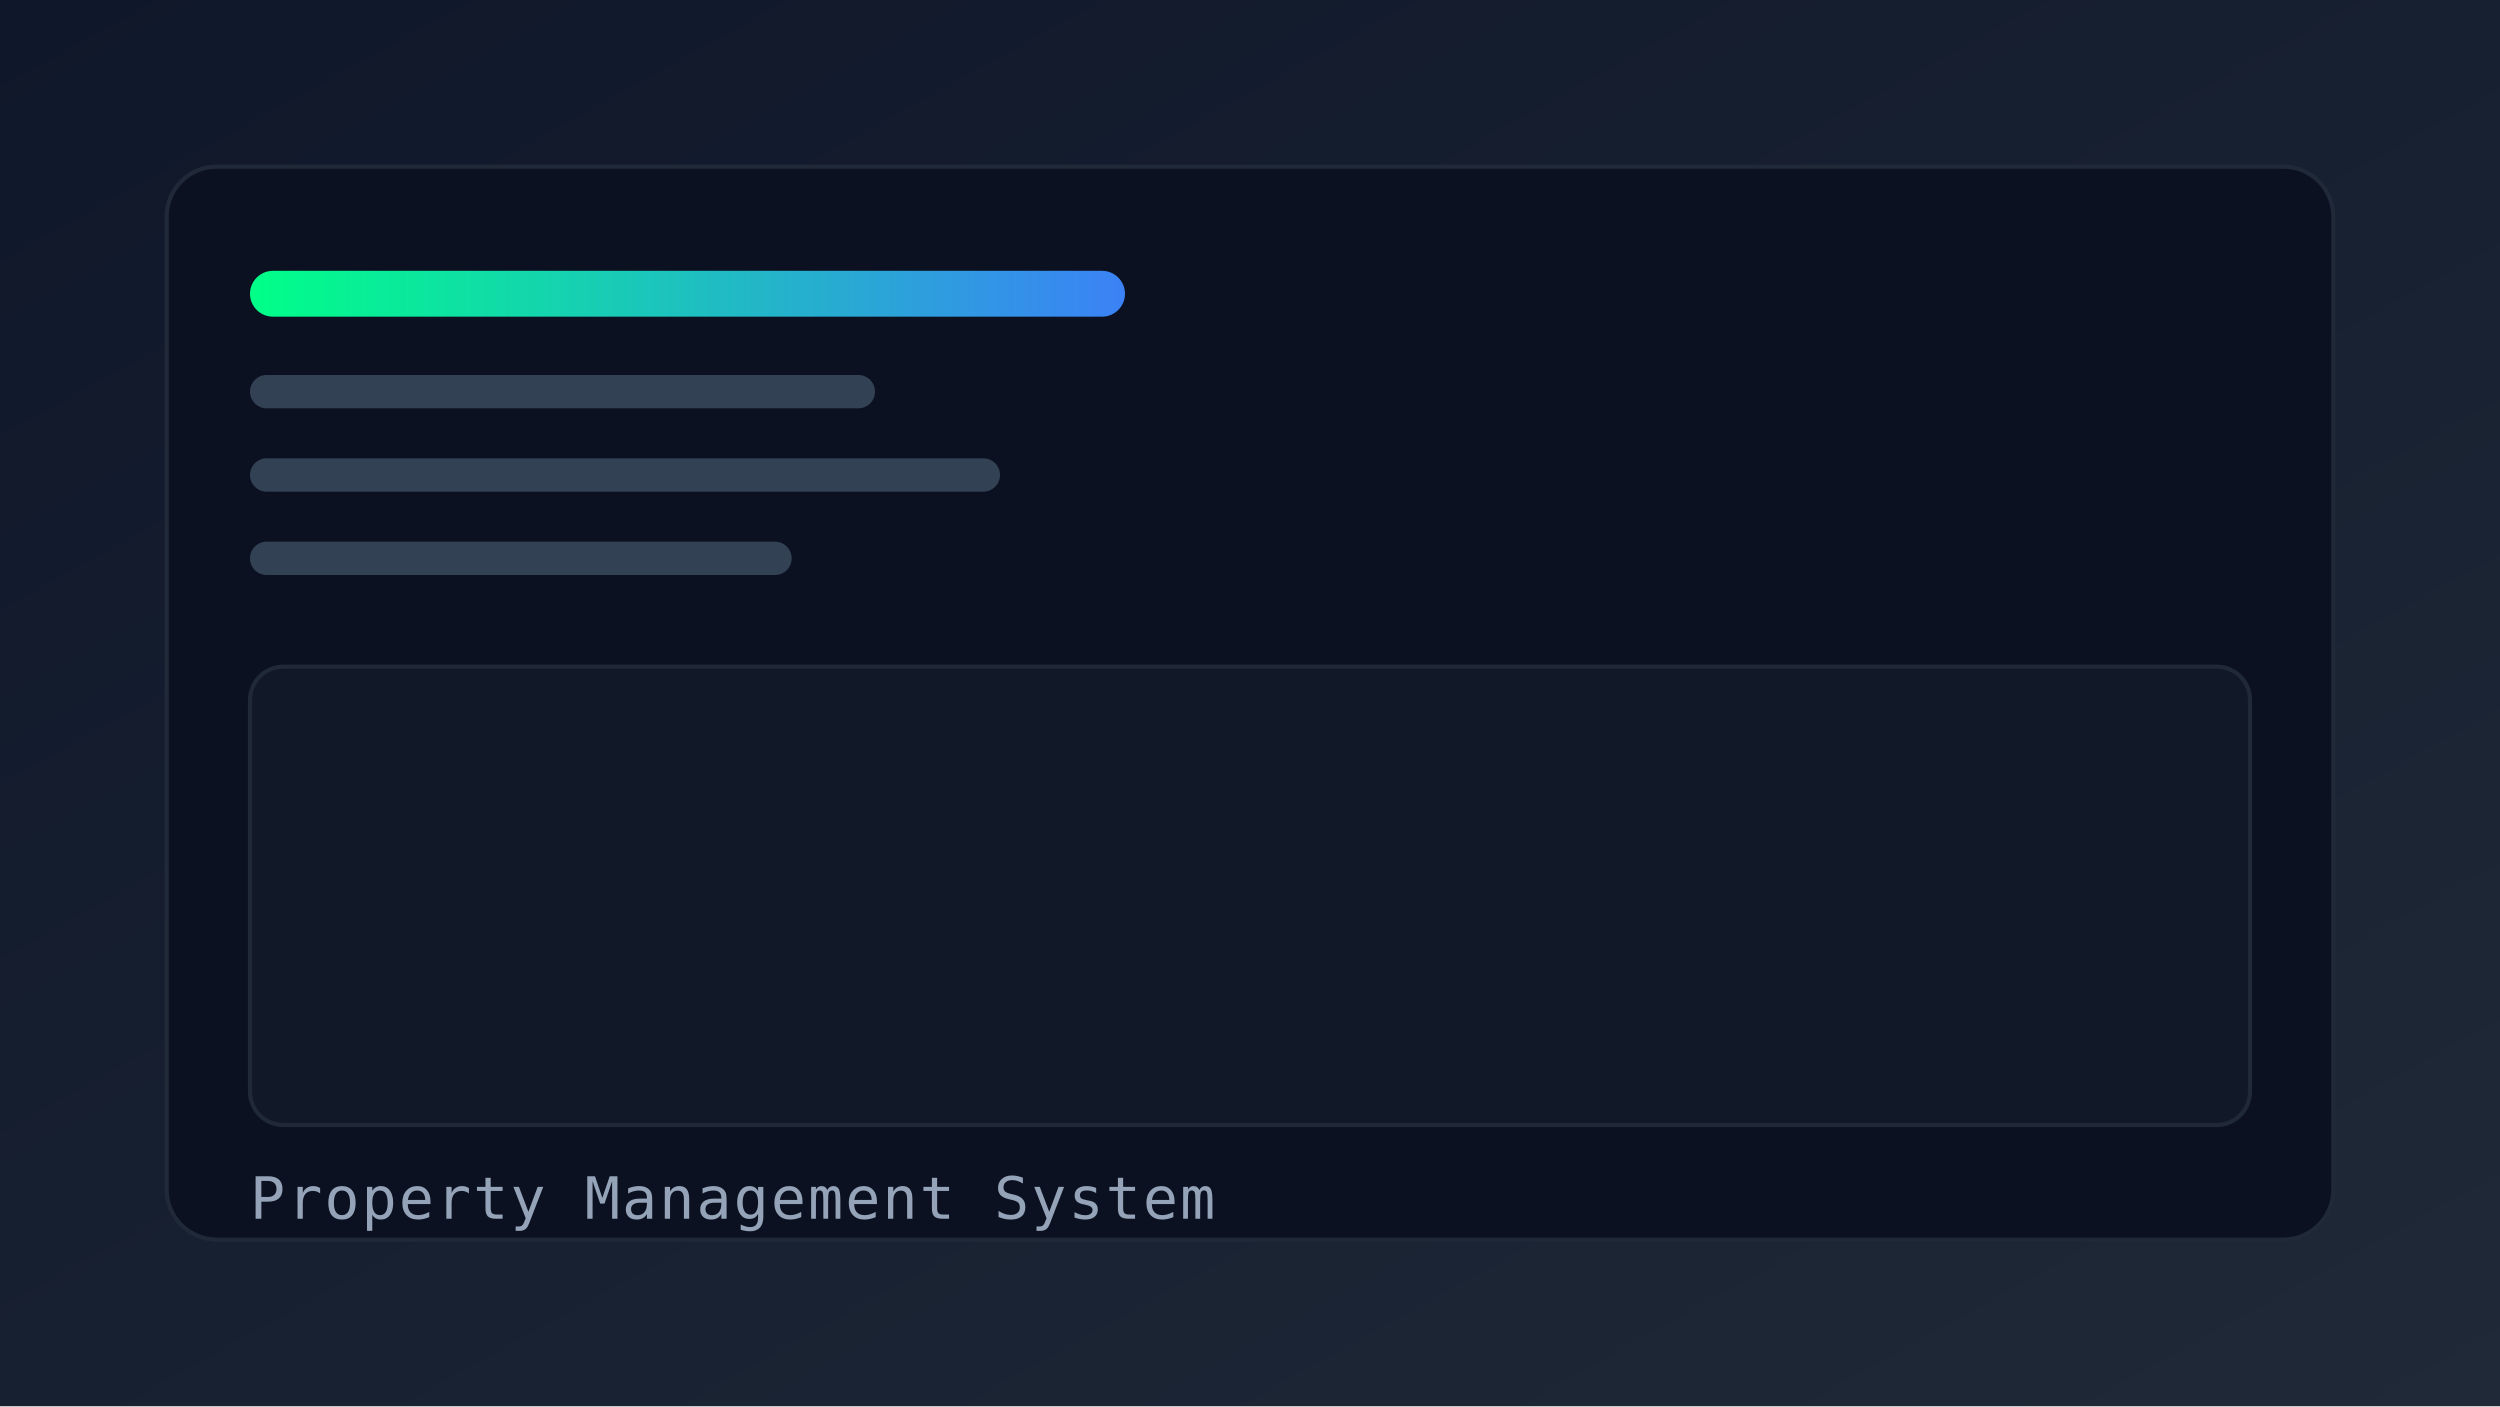
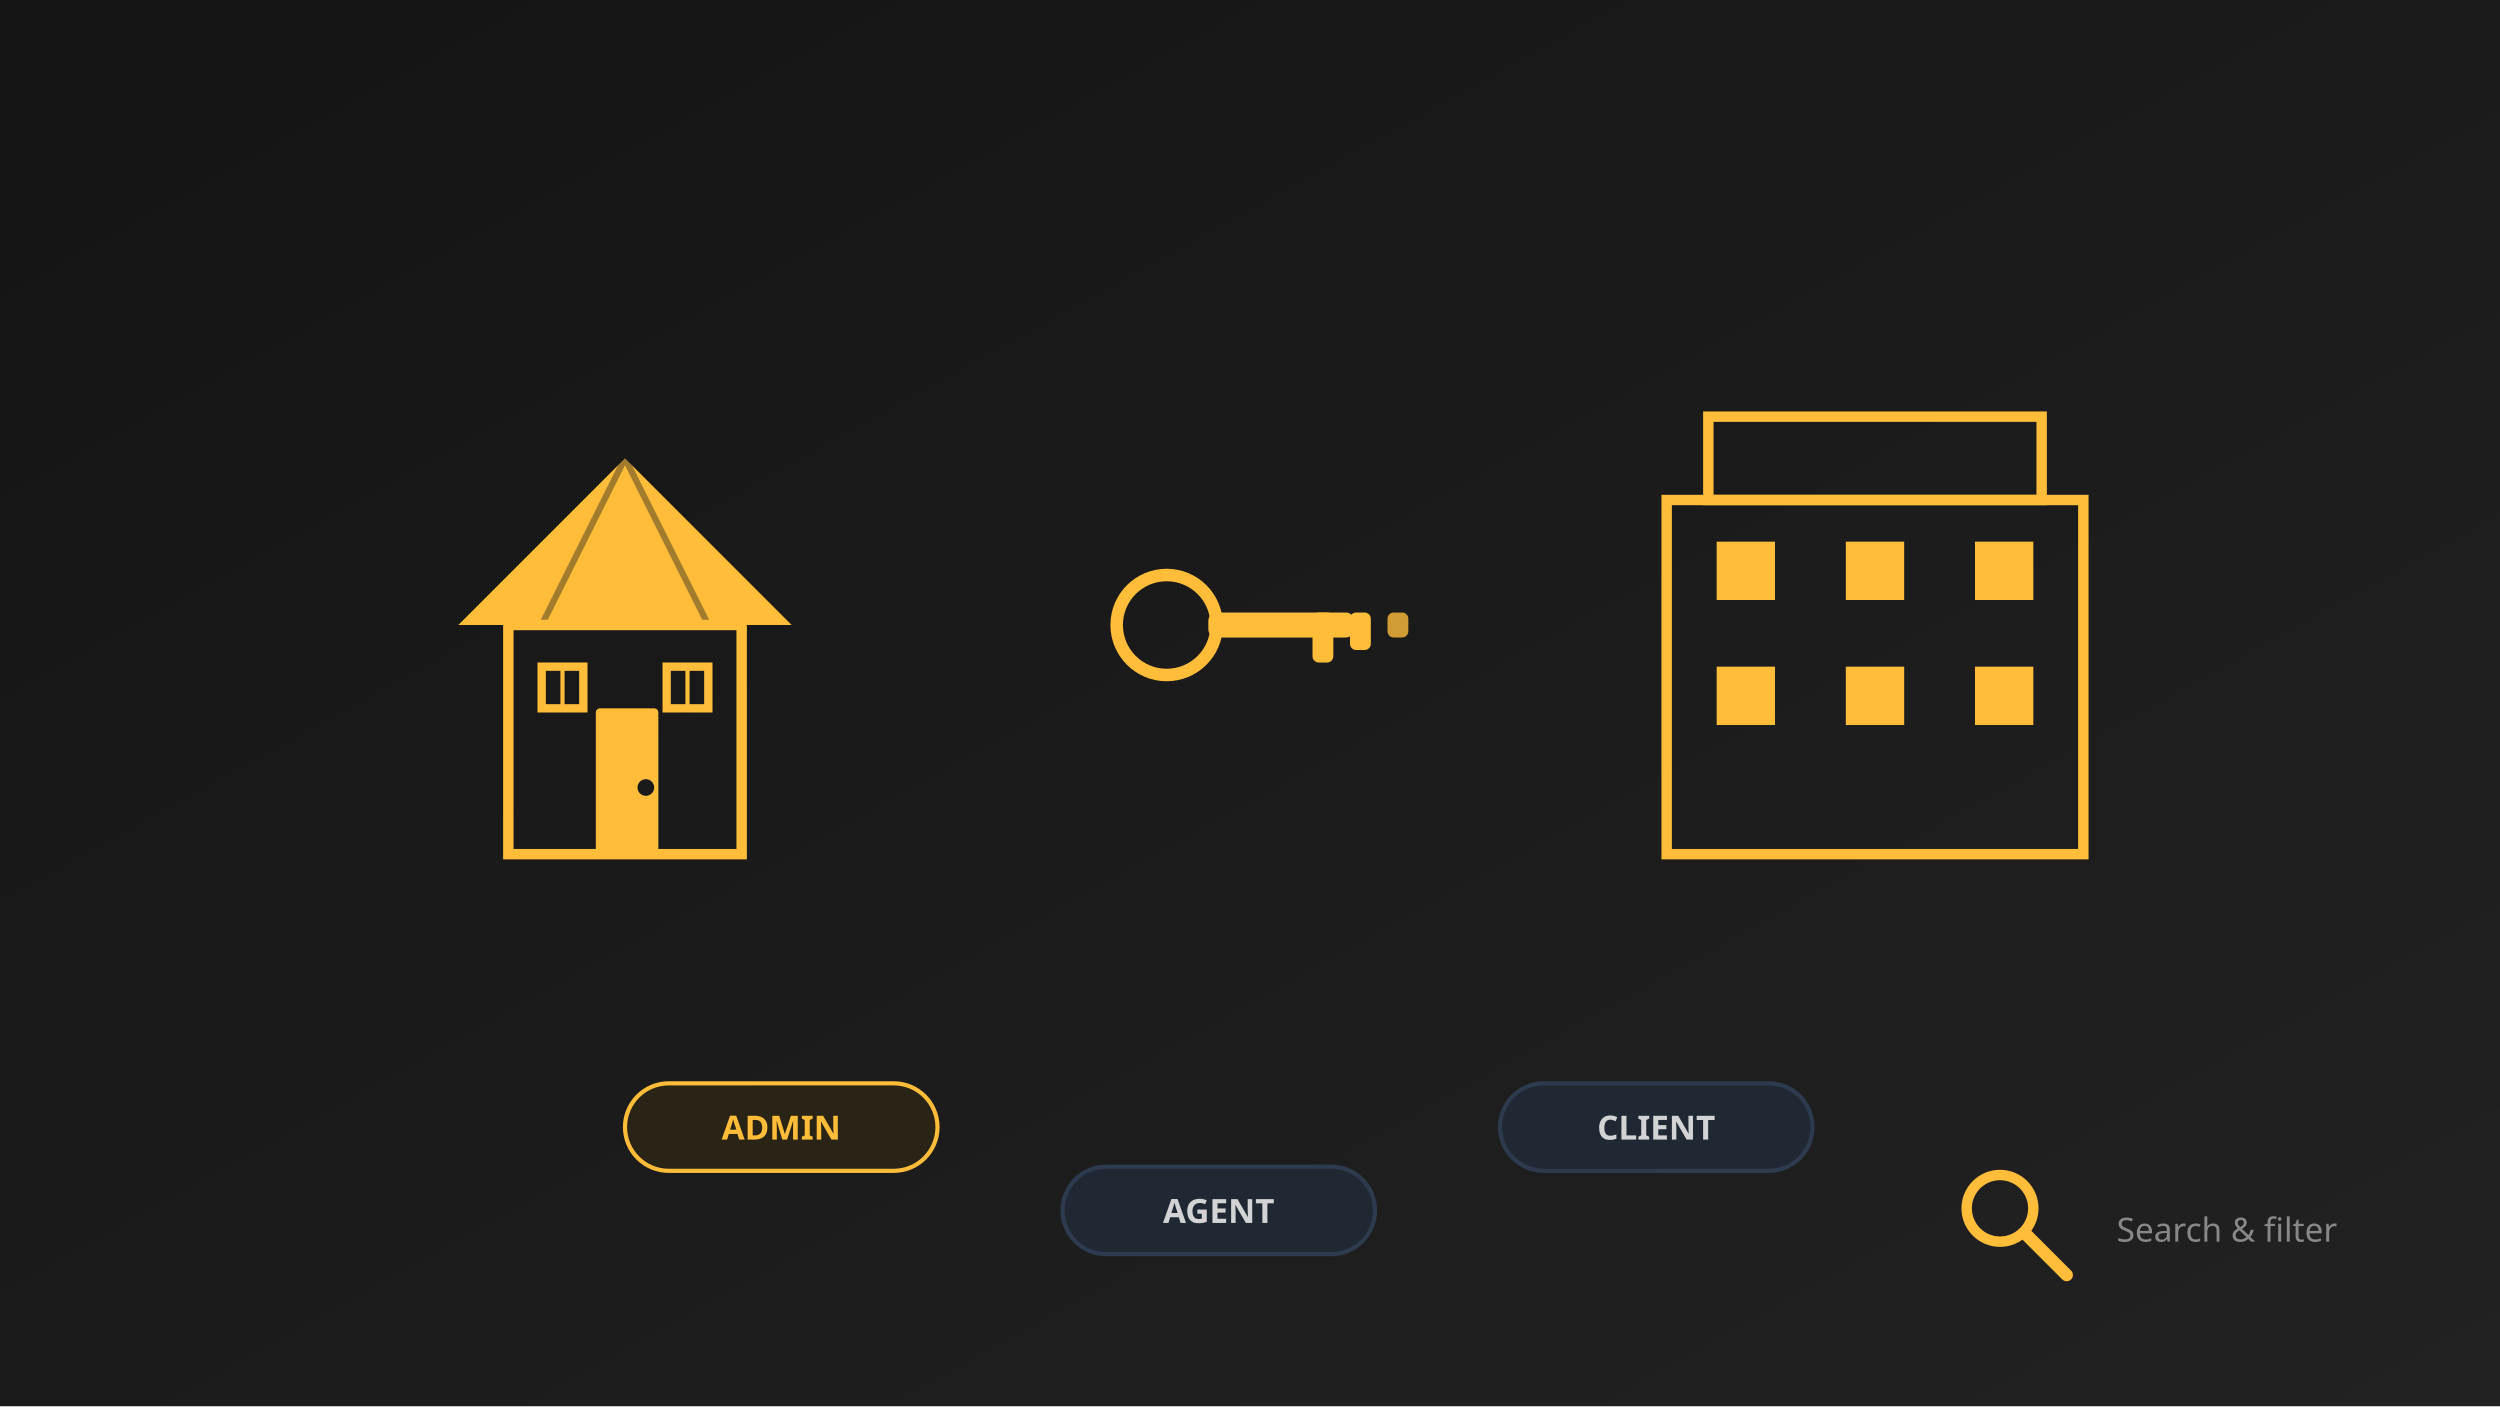
- <svg xmlns="http://www.w3.org/2000/svg" width="1200" height="675" viewBox="0 0 1200 675" role="img" aria-label="Property Management System preview">
+ <svg xmlns="http://www.w3.org/2000/svg" width="1200" height="675" viewBox="0 0 1200 675" role="img" aria-label="Property Management System">
  <defs>
    <linearGradient id="bg" x1="0" y1="0" x2="1" y2="1">
-       <stop offset="0%" stop-color="#0f172a" />
-       <stop offset="100%" stop-color="#1f2937" />
+       <stop offset="0%" stop-color="#141414" />
+       <stop offset="100%" stop-color="#222222" />
    </linearGradient>
-     <linearGradient id="accent" x1="0" y1="0" x2="1" y2="0">
-       <stop offset="0%" stop-color="#00ff88" />
-       <stop offset="100%" stop-color="#3b82f6" />
+     <linearGradient id="gold" x1="0" y1="0" x2="1" y2="0">
+       <stop offset="0%" stop-color="#ffbd39" />
+       <stop offset="100%" stop-color="#ffd97a" />
    </linearGradient>
  </defs>
  <rect width="1200" height="675" fill="url(#bg)" />
-   <rect x="80" y="80" width="1040" height="515" rx="24" fill="#0b1120" stroke="#1f2937" stroke-width="2" />
-   <rect x="120" y="130" width="420" height="22" rx="11" fill="url(#accent)" />
-   <rect x="120" y="180" width="300" height="16" rx="8" fill="#334155" />
-   <rect x="120" y="220" width="360" height="16" rx="8" fill="#334155" />
-   <rect x="120" y="260" width="260" height="16" rx="8" fill="#334155" />
-   <rect x="120" y="320" width="960" height="220" rx="16" fill="#111827" stroke="#1f2937" stroke-width="2" />
-   <text x="120" y="585" fill="#94a3b8" font-family="monospace" font-size="28" letter-spacing="1">Property Management System</text>
+   <g transform="translate(220 220)">
+     <path d="M 80 0 L 0 80 L 160 80 Z" fill="#ffbd39" />
+     <path d="M 80 0 L 40 80 M 80 0 L 120 80" stroke="#1a1a1a" stroke-width="3" opacity="0.4" />
+     <rect x="24" y="80" width="112" height="110" fill="none" stroke="#ffbd39" stroke-width="5" />
+     <rect x="66" y="120" width="30" height="70" rx="2" fill="#ffbd39" />
+     <circle cx="90" cy="158" r="4" fill="#1a1a1a" />
+     <rect x="40" y="100" width="20" height="20" fill="none" stroke="#ffbd39" stroke-width="4" />
+     <line x1="50" y1="100" x2="50" y2="120" stroke="#ffbd39" stroke-width="2" />
+     <rect x="100" y="100" width="20" height="20" fill="none" stroke="#ffbd39" stroke-width="4" />
+     <line x1="110" y1="100" x2="110" y2="120" stroke="#ffbd39" stroke-width="2" />
+   </g>
+   <g transform="translate(560 300)">
+     <circle cx="0" cy="0" r="24" fill="none" stroke="#ffbd39" stroke-width="6" />
+     <rect x="20" y="-6" width="70" height="12" rx="4" fill="#ffbd39" />
+     <rect x="70" y="-6" width="10" height="24" rx="3" fill="#ffbd39" />
+     <rect x="88" y="-6" width="10" height="18" rx="3" fill="#ffbd39" />
+     <rect x="106" y="-6" width="10" height="12" rx="3" fill="#ffbd39" opacity="0.8" />
+   </g>
+   <g transform="translate(800 200)">
+     <rect x="0" y="40" width="200" height="170" fill="none" stroke="#ffbd39" stroke-width="5" />
+     <rect x="20" y="0" width="160" height="40" fill="none" stroke="#ffbd39" stroke-width="5" />
+     <g fill="#ffbd39">
+       <rect x="24" y="60" width="28" height="28" />
+       <rect x="86" y="60" width="28" height="28" />
+       <rect x="148" y="60" width="28" height="28" />
+       <rect x="24" y="120" width="28" height="28" />
+       <rect x="86" y="120" width="28" height="28" />
+       <rect x="148" y="120" width="28" height="28" />
+     </g>
+   </g>
+   <g transform="translate(300 520)">
+     <rect x="0" y="0" width="150" height="42" rx="21" fill="#2a2416" stroke="#ffbd39" stroke-width="2" />
+     <text x="75" y="27" font-size="16" font-family="sans-serif" font-weight="600" fill="#ffbd39" text-anchor="middle">ADMIN</text>
+   </g>
+   <g transform="translate(510 560)">
+     <rect x="0" y="0" width="150" height="42" rx="21" fill="#1f2833" stroke="#2e3b4e" stroke-width="2" />
+     <text x="75" y="27" font-size="16" font-family="sans-serif" font-weight="600" fill="#d3d3d3" text-anchor="middle">AGENT</text>
+   </g>
+   <g transform="translate(720 520)">
+     <rect x="0" y="0" width="150" height="42" rx="21" fill="#1f2833" stroke="#2e3b4e" stroke-width="2" />
+     <text x="75" y="27" font-size="16" font-family="sans-serif" font-weight="600" fill="#d3d3d3" text-anchor="middle">CLIENT</text>
+   </g>
+   <g transform="translate(940 560)">
+     <circle cx="20" cy="20" r="16" fill="none" stroke="#ffbd39" stroke-width="5" />
+     <line x1="32" y1="32" x2="52" y2="52" stroke="#ffbd39" stroke-width="6" stroke-linecap="round" />
+     <text x="76" y="36" font-size="16" font-family="sans-serif" fill="#888">Search &amp; filter</text>
+   </g>
</svg>
